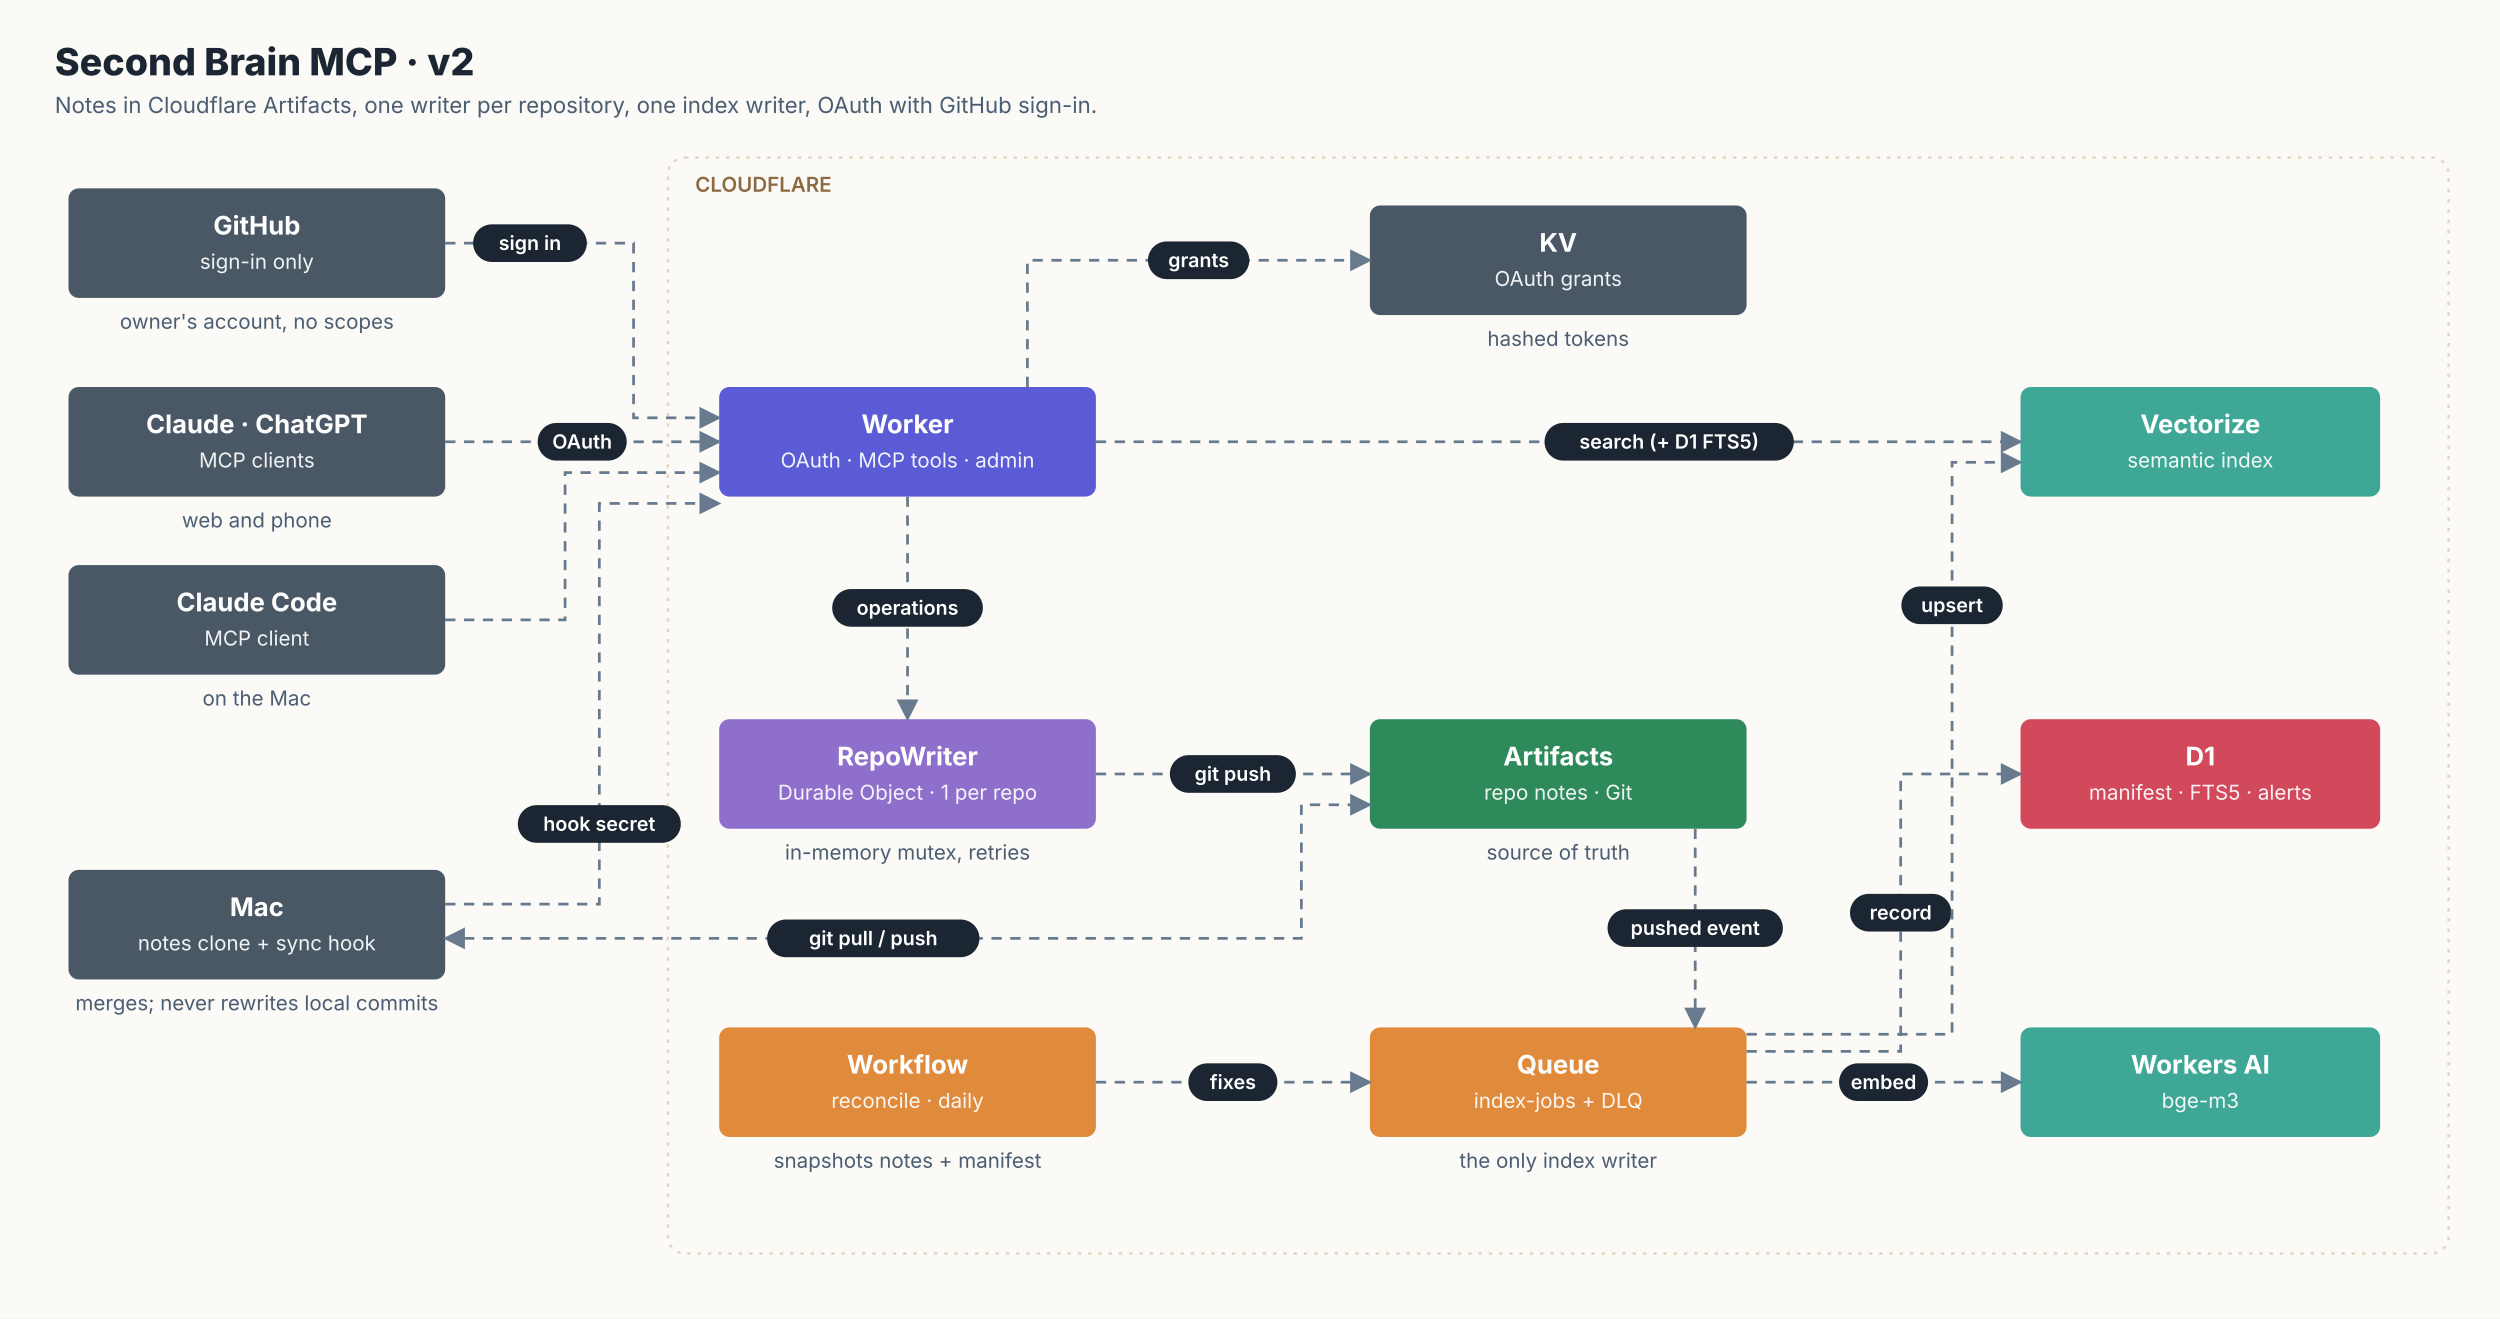
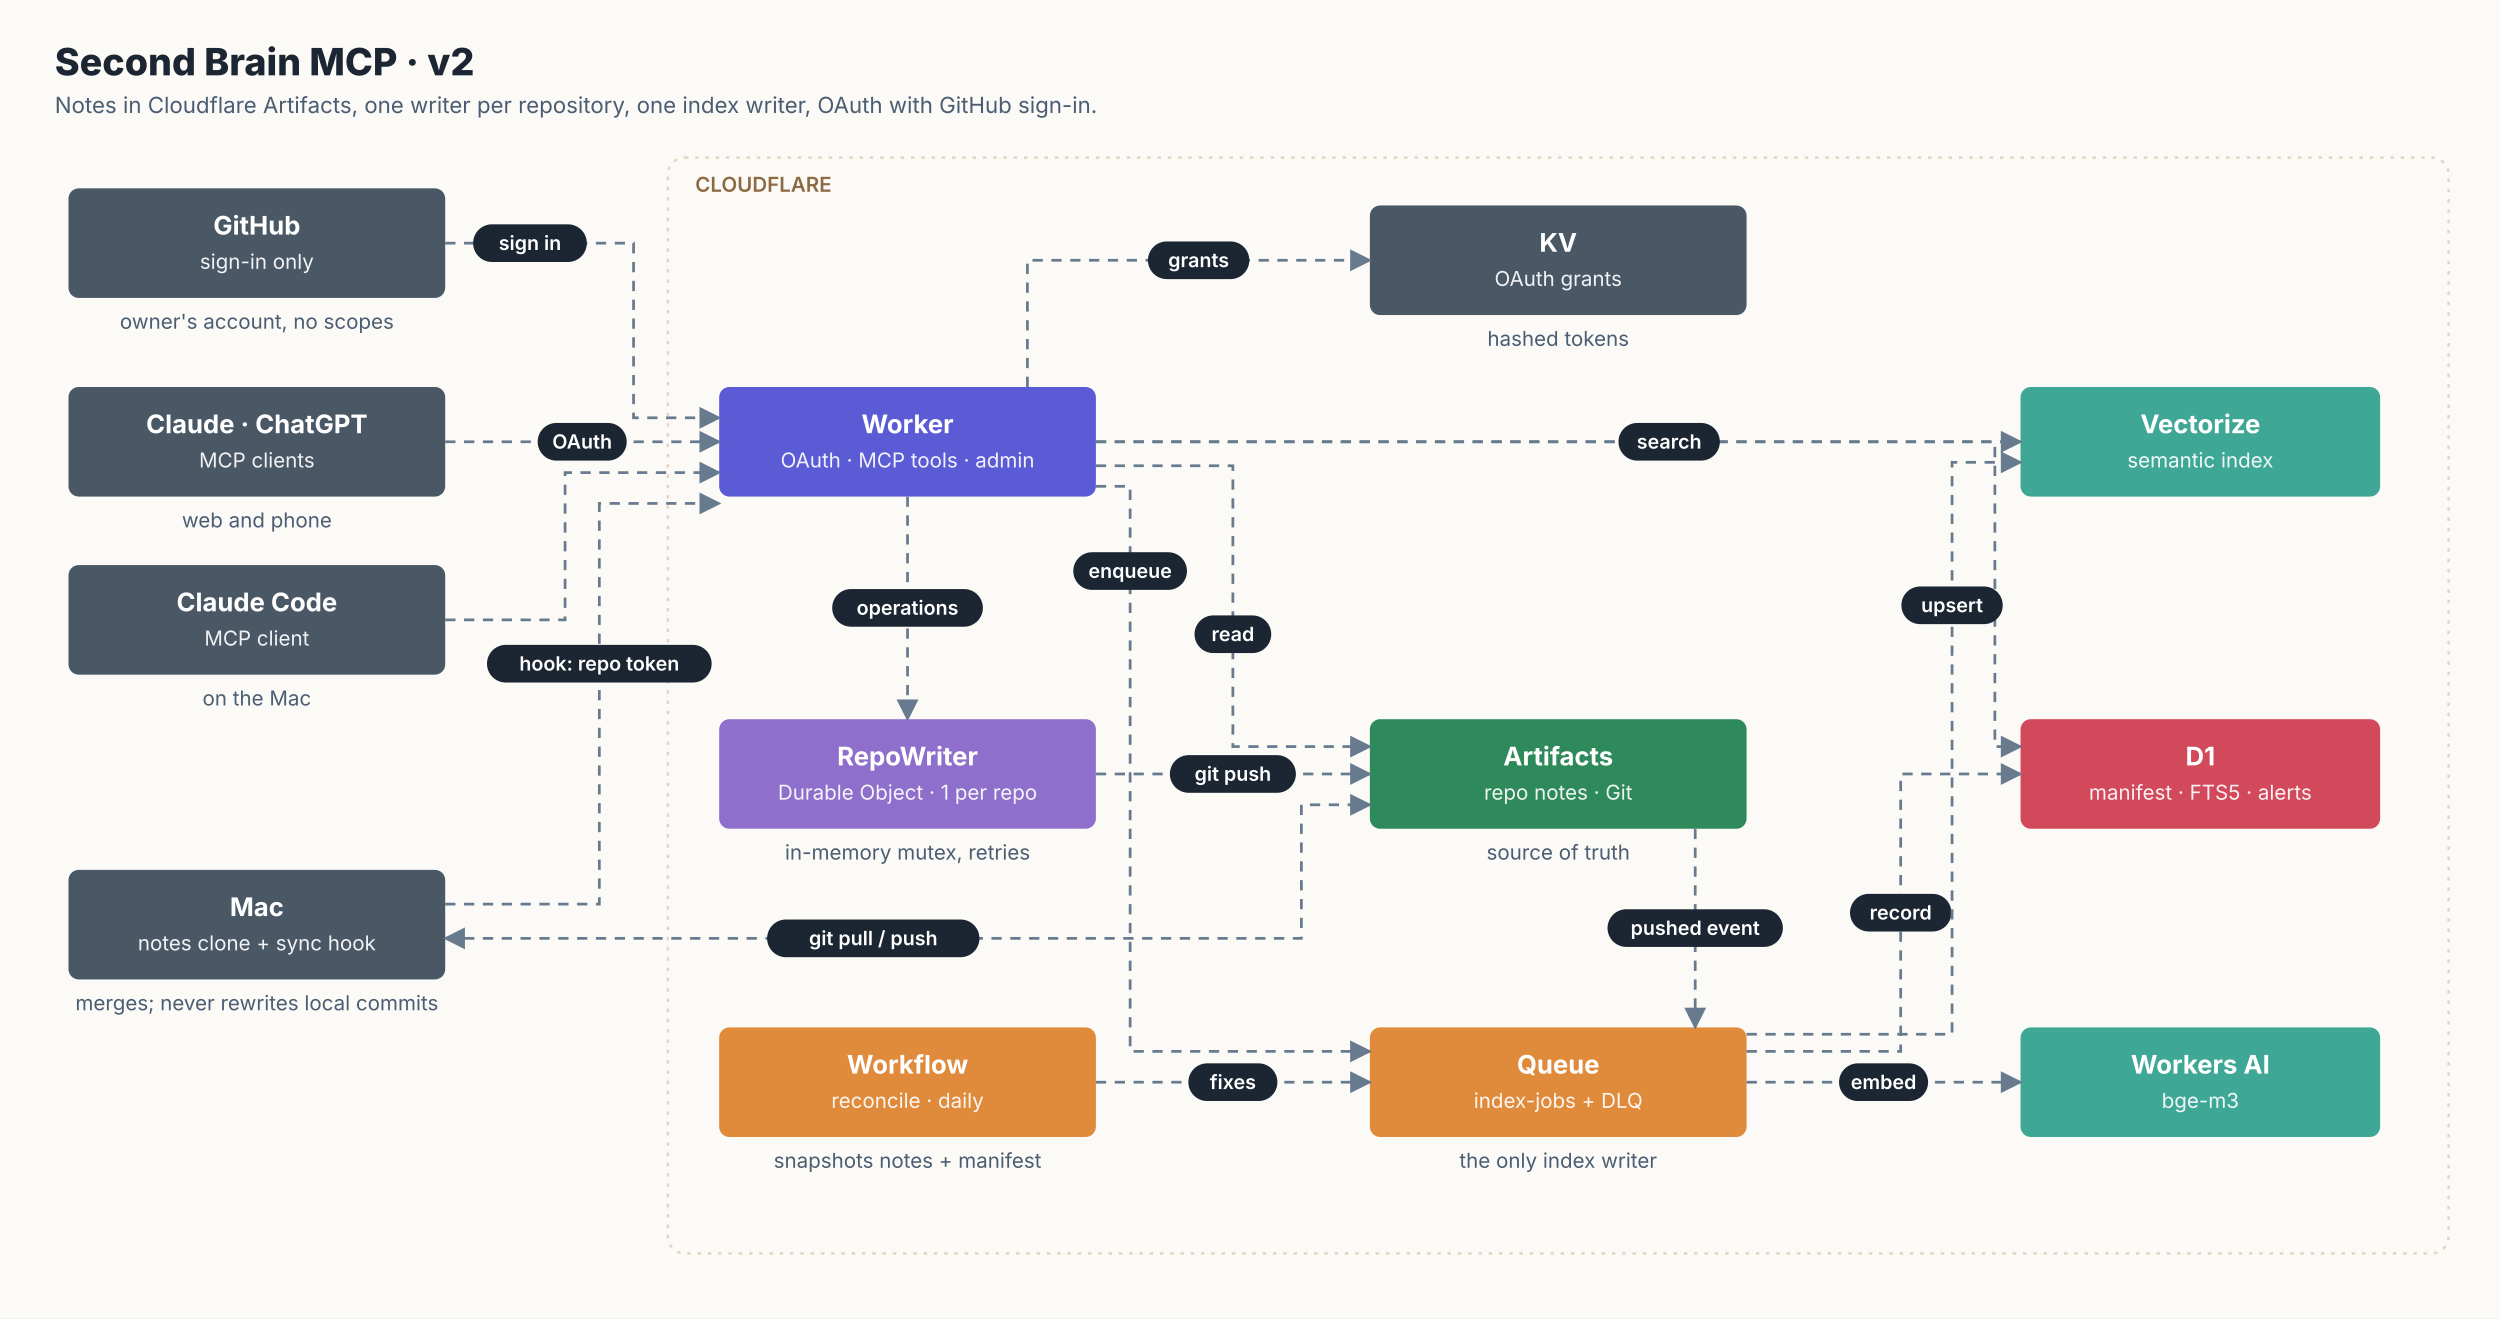
<svg xmlns="http://www.w3.org/2000/svg" viewBox="0 0 1460 770" width="1460" height="770" font-family="Onest, Inter, system-ui, sans-serif">
  <defs>
    <marker id="m" viewBox="0 0 10 10" refX="9" refY="5" markerWidth="8" markerHeight="8" orient="auto-start-reverse">
      <path d="M0,0 L10,5 L0,10 z" fill="#677A8E" />
    </marker>
    <marker id="ms" viewBox="0 0 10 10" refX="9" refY="5" markerWidth="8" markerHeight="8" orient="auto-start-reverse">
      <path d="M0,0 L10,5 L0,10 z" fill="#677A8E" />
    </marker>
    <style>.t{fill:#fff;font-size:15px;font-weight:700}.s{fill:#fff;font-size:12px;opacity:.92}.c{fill:#4A5D72;font-size:12px}
.a{fill:none;stroke:#677A8E;stroke-width:1.6;stroke-dasharray:6 5}.p{fill:#fff;font-size:11.5px;font-weight:600}
.h{fill:#1B2632;font-size:22px;font-weight:800}.hs{fill:#4A5D72;font-size:13px}.g{fill:none;stroke:#E6D5C1;stroke-width:1.5;stroke-dasharray:2 4}.gl{fill:#8C6A43;font-size:12px;font-weight:600}</style>
  </defs>
  <rect width="100%" height="100%" fill="#FCFAF7" />
  <text x="32" y="44" class="h">Second Brain MCP · v2</text>
  <text x="32" y="66" class="hs">Notes in Cloudflare Artifacts, one writer per repository, one index writer, OAuth with GitHub sign-in.</text>
  <rect x="390" y="92" width="1040" height="640" rx="10" class="g" />
  <text x="406" y="112" class="gl">CLOUDFLARE</text>
  <rect x="40" y="110" width="220" height="64" rx="6" fill="#4A5866" />
  <text x="150.0" y="137" text-anchor="middle" class="t">GitHub</text>
  <text x="150.0" y="157" text-anchor="middle" class="s">sign-in only</text>
  <text x="150.0" y="192" text-anchor="middle" class="c">owner's account, no scopes</text>
  <rect x="40" y="226" width="220" height="64" rx="6" fill="#4A5866" />
  <text x="150.0" y="253" text-anchor="middle" class="t">Claude · ChatGPT</text>
  <text x="150.0" y="273" text-anchor="middle" class="s">MCP clients</text>
  <text x="150.0" y="308" text-anchor="middle" class="c">web and phone</text>
  <rect x="40" y="330" width="220" height="64" rx="6" fill="#4A5866" />
  <text x="150.0" y="357" text-anchor="middle" class="t">Claude Code</text>
  <text x="150.0" y="377" text-anchor="middle" class="s">MCP client</text>
  <text x="150.0" y="412" text-anchor="middle" class="c">on the Mac</text>
  <rect x="40" y="508" width="220" height="64" rx="6" fill="#4A5866" />
  <text x="150.0" y="535" text-anchor="middle" class="t">Mac</text>
  <text x="150.0" y="555" text-anchor="middle" class="s">notes clone + sync hook</text>
  <text x="150.0" y="590" text-anchor="middle" class="c">merges; never rewrites local commits</text>
  <rect x="420" y="226" width="220" height="64" rx="6" fill="#5B5BD6" />
  <text x="530.0" y="253" text-anchor="middle" class="t">Worker</text>
  <text x="530.0" y="273" text-anchor="middle" class="s">OAuth · MCP tools · admin</text>
  <rect x="420" y="420" width="220" height="64" rx="6" fill="#8E6FCB" />
  <text x="530.0" y="447" text-anchor="middle" class="t">RepoWriter</text>
  <text x="530.0" y="467" text-anchor="middle" class="s">Durable Object · 1 per repo</text>
  <text x="530.0" y="502" text-anchor="middle" class="c">in-memory mutex, retries</text>
  <rect x="420" y="600" width="220" height="64" rx="6" fill="#E08A3C" />
  <text x="530.0" y="627" text-anchor="middle" class="t">Workflow</text>
  <text x="530.0" y="647" text-anchor="middle" class="s">reconcile · daily</text>
  <text x="530.0" y="682" text-anchor="middle" class="c">snapshots notes + manifest</text>
  <rect x="800" y="120" width="220" height="64" rx="6" fill="#4A5866" />
  <text x="910.0" y="147" text-anchor="middle" class="t">KV</text>
  <text x="910.0" y="167" text-anchor="middle" class="s">OAuth grants</text>
  <text x="910.0" y="202" text-anchor="middle" class="c">hashed tokens</text>
  <rect x="800" y="420" width="220" height="64" rx="6" fill="#2F8A5B" />
  <text x="910.0" y="447" text-anchor="middle" class="t">Artifacts</text>
  <text x="910.0" y="467" text-anchor="middle" class="s">repo notes · Git</text>
  <text x="910.0" y="502" text-anchor="middle" class="c">source of truth</text>
  <rect x="800" y="600" width="220" height="64" rx="6" fill="#E08A3C" />
  <text x="910.0" y="627" text-anchor="middle" class="t">Queue</text>
  <text x="910.0" y="647" text-anchor="middle" class="s">index-jobs + DLQ</text>
  <text x="910.0" y="682" text-anchor="middle" class="c">the only index writer</text>
  <rect x="1180" y="226" width="210" height="64" rx="6" fill="#3FA796" />
  <text x="1285.0" y="253" text-anchor="middle" class="t">Vectorize</text>
  <text x="1285.0" y="273" text-anchor="middle" class="s">semantic index</text>
  <rect x="1180" y="420" width="210" height="64" rx="6" fill="#D1495B" />
  <text x="1285.0" y="447" text-anchor="middle" class="t">D1</text>
  <text x="1285.0" y="467" text-anchor="middle" class="s">manifest · FTS5 · alerts</text>
  <rect x="1180" y="600" width="210" height="64" rx="6" fill="#3FA796" />
  <text x="1285.0" y="627" text-anchor="middle" class="t">Workers AI</text>
  <text x="1285.0" y="647" text-anchor="middle" class="s">bge-m3</text>
  <path d="M260,258 L420,258" class="a" marker-end="url(#m)" />
  <rect x="314.0" y="247.0" width="52.0" height="22" rx="11" fill="#1B2632" />
  <text x="340.0" y="262.0" text-anchor="middle" class="p">OAuth</text>
  <path d="M260,362 L330,362 L330,276 L420,276" class="a" marker-end="url(#m)" />
  <path d="M260,142 L370,142 L370,244 L420,244" class="a" marker-end="url(#m)" />
  <rect x="276.3" y="131.0" width="66.4" height="22" rx="11" fill="#1B2632" />
  <text x="309.5" y="146.0" text-anchor="middle" class="p">sign in</text>
  <path d="M260,528 L350,528 L350,294 L420,294" class="a" marker-end="url(#m)" />
-   <rect x="302.4" y="470.2" width="95.2" height="22" rx="11" fill="#1B2632" />
-   <text x="350.0" y="485.2" text-anchor="middle" class="p">hook secret</text>
+   <rect x="284.4" y="376.6" width="131.2" height="22" rx="11" fill="#1B2632" />
+   <text x="350.0" y="391.6" text-anchor="middle" class="p">hook: repo token</text>
  <path d="M600,226 L600,152 L800,152" class="a" marker-end="url(#m)" />
  <rect x="670.4" y="141.0" width="59.2" height="22" rx="11" fill="#1B2632" />
  <text x="700.0" y="156.0" text-anchor="middle" class="p">grants</text>
+   <path d="M640,258 L1165,258 L1165,436 L1180,436" class="a" marker-end="url(#m)" />
  <path d="M640,258 L1180,258" class="a" marker-end="url(#m)" />
-   <rect x="902.0" y="247.0" width="145.6" height="22" rx="11" fill="#1B2632" />
-   <text x="974.8" y="262.0" text-anchor="middle" class="p">search (+ D1 FTS5)</text>
+   <rect x="945.2" y="247.0" width="59.2" height="22" rx="11" fill="#1B2632" />
+   <text x="974.8" y="262.0" text-anchor="middle" class="p">search</text>
+   <path d="M640,272 L720,272 L720,436 L800,436" class="a" marker-end="url(#m)" />
+   <rect x="697.6" y="359.4" width="44.8" height="22" rx="11" fill="#1B2632" />
+   <text x="720.0" y="374.4" text-anchor="middle" class="p">read</text>
+   <path d="M640,284 L660,284 L660,614 L800,614" class="a" marker-end="url(#m)" />
+   <rect x="626.8" y="322.5" width="66.4" height="22" rx="11" fill="#1B2632" />
+   <text x="660.0" y="337.5" text-anchor="middle" class="p">enqueue</text>
  <path d="M530,290 L530,420" class="a" marker-end="url(#m)" />
  <rect x="486.0" y="344.0" width="88.0" height="22" rx="11" fill="#1B2632" />
  <text x="530.0" y="359.0" text-anchor="middle" class="p">operations</text>
  <path d="M640,452 L800,452" class="a" marker-end="url(#m)" />
  <rect x="683.2" y="441.0" width="73.6" height="22" rx="11" fill="#1B2632" />
  <text x="720.0" y="456.0" text-anchor="middle" class="p">git push</text>
  <path d="M260,548 L760,548 L760,470 L800,470" class="a" marker-end="url(#m)" marker-start="url(#ms)" />
  <rect x="448.0" y="537.0" width="124.0" height="22" rx="11" fill="#1B2632" />
  <text x="510.0" y="552.0" text-anchor="middle" class="p">git pull / push</text>
  <path d="M990,484 L990,600" class="a" marker-end="url(#m)" />
  <rect x="938.8" y="531.0" width="102.4" height="22" rx="11" fill="#1B2632" />
  <text x="990.0" y="546.0" text-anchor="middle" class="p">pushed event</text>
  <path d="M640,632 L800,632" class="a" marker-end="url(#m)" />
  <rect x="694.0" y="621.0" width="52.0" height="22" rx="11" fill="#1B2632" />
  <text x="720.0" y="636.0" text-anchor="middle" class="p">fixes</text>
  <path d="M1020,632 L1180,632" class="a" marker-end="url(#m)" />
  <rect x="1074.0" y="621.0" width="52.0" height="22" rx="11" fill="#1B2632" />
  <text x="1100.0" y="636.0" text-anchor="middle" class="p">embed</text>
  <path d="M1020,614 L1110,614 L1110,452 L1180,452" class="a" marker-end="url(#m)" />
  <rect x="1080.4" y="522.0" width="59.2" height="22" rx="11" fill="#1B2632" />
  <text x="1110.0" y="537.0" text-anchor="middle" class="p">record</text>
  <path d="M1020,604 L1140,604 L1140,270 L1180,270" class="a" marker-end="url(#m)" />
  <rect x="1110.4" y="342.5" width="59.2" height="22" rx="11" fill="#1B2632" />
  <text x="1140.0" y="357.5" text-anchor="middle" class="p">upsert</text>
</svg>
